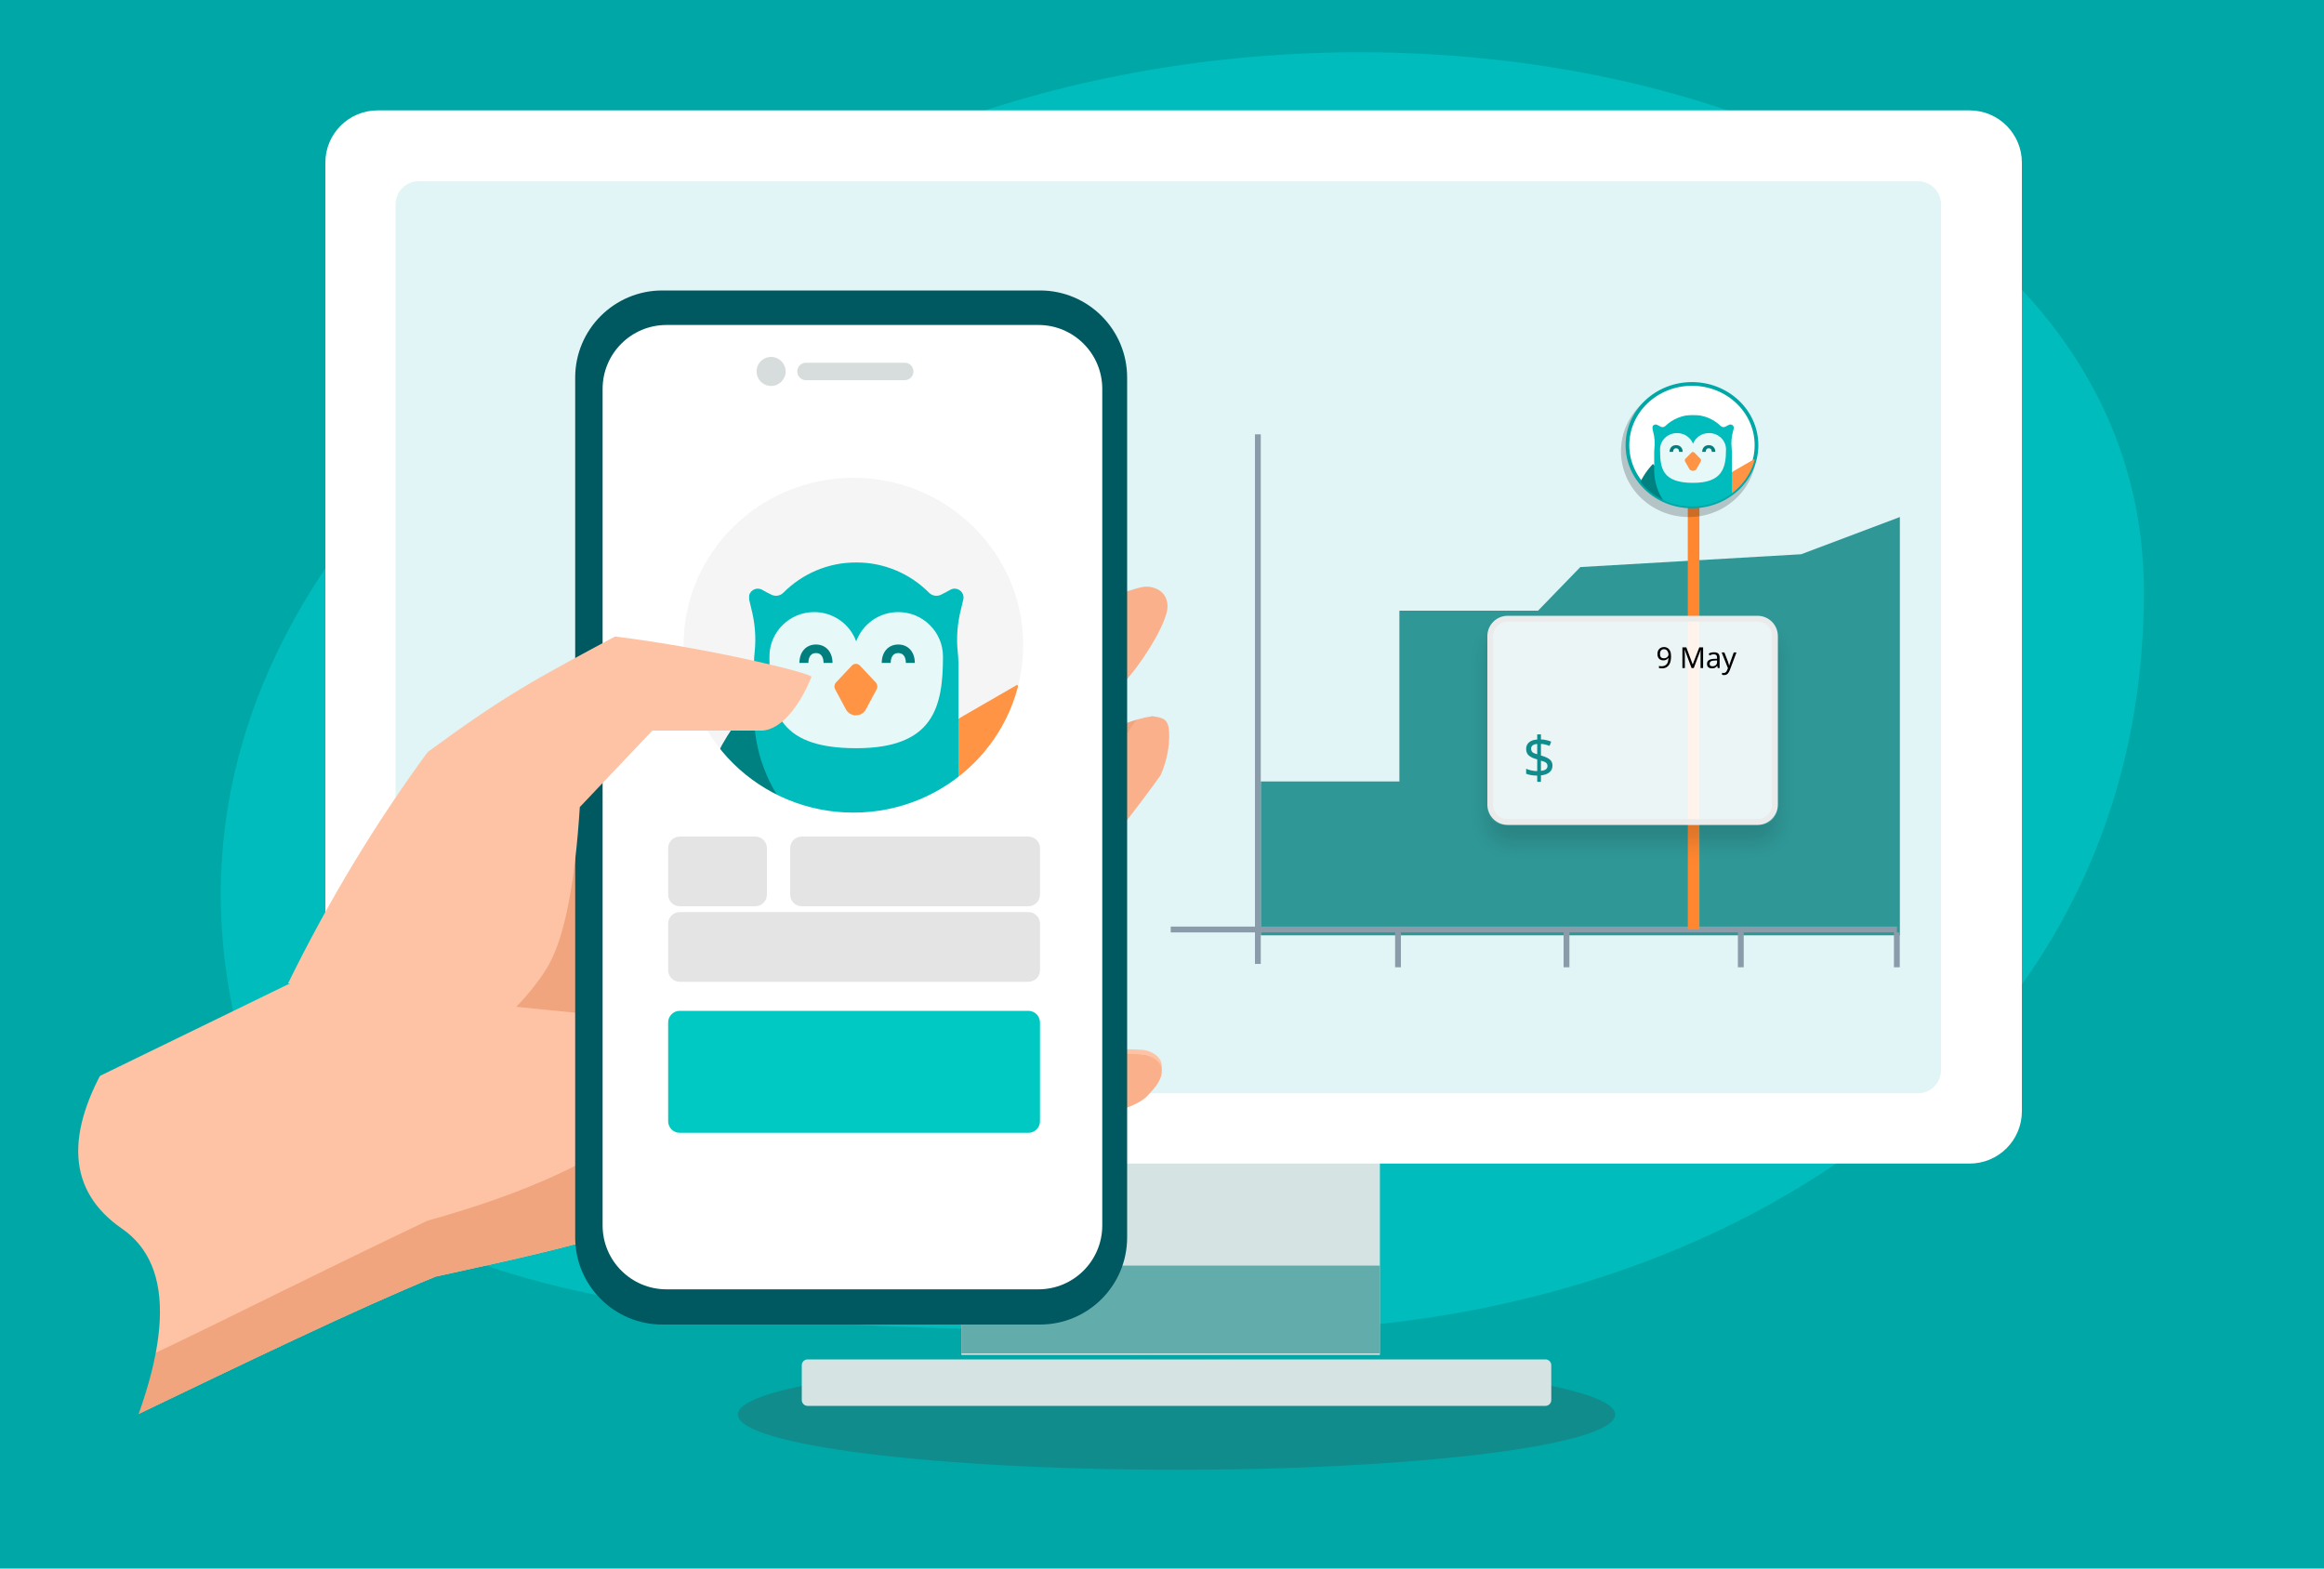
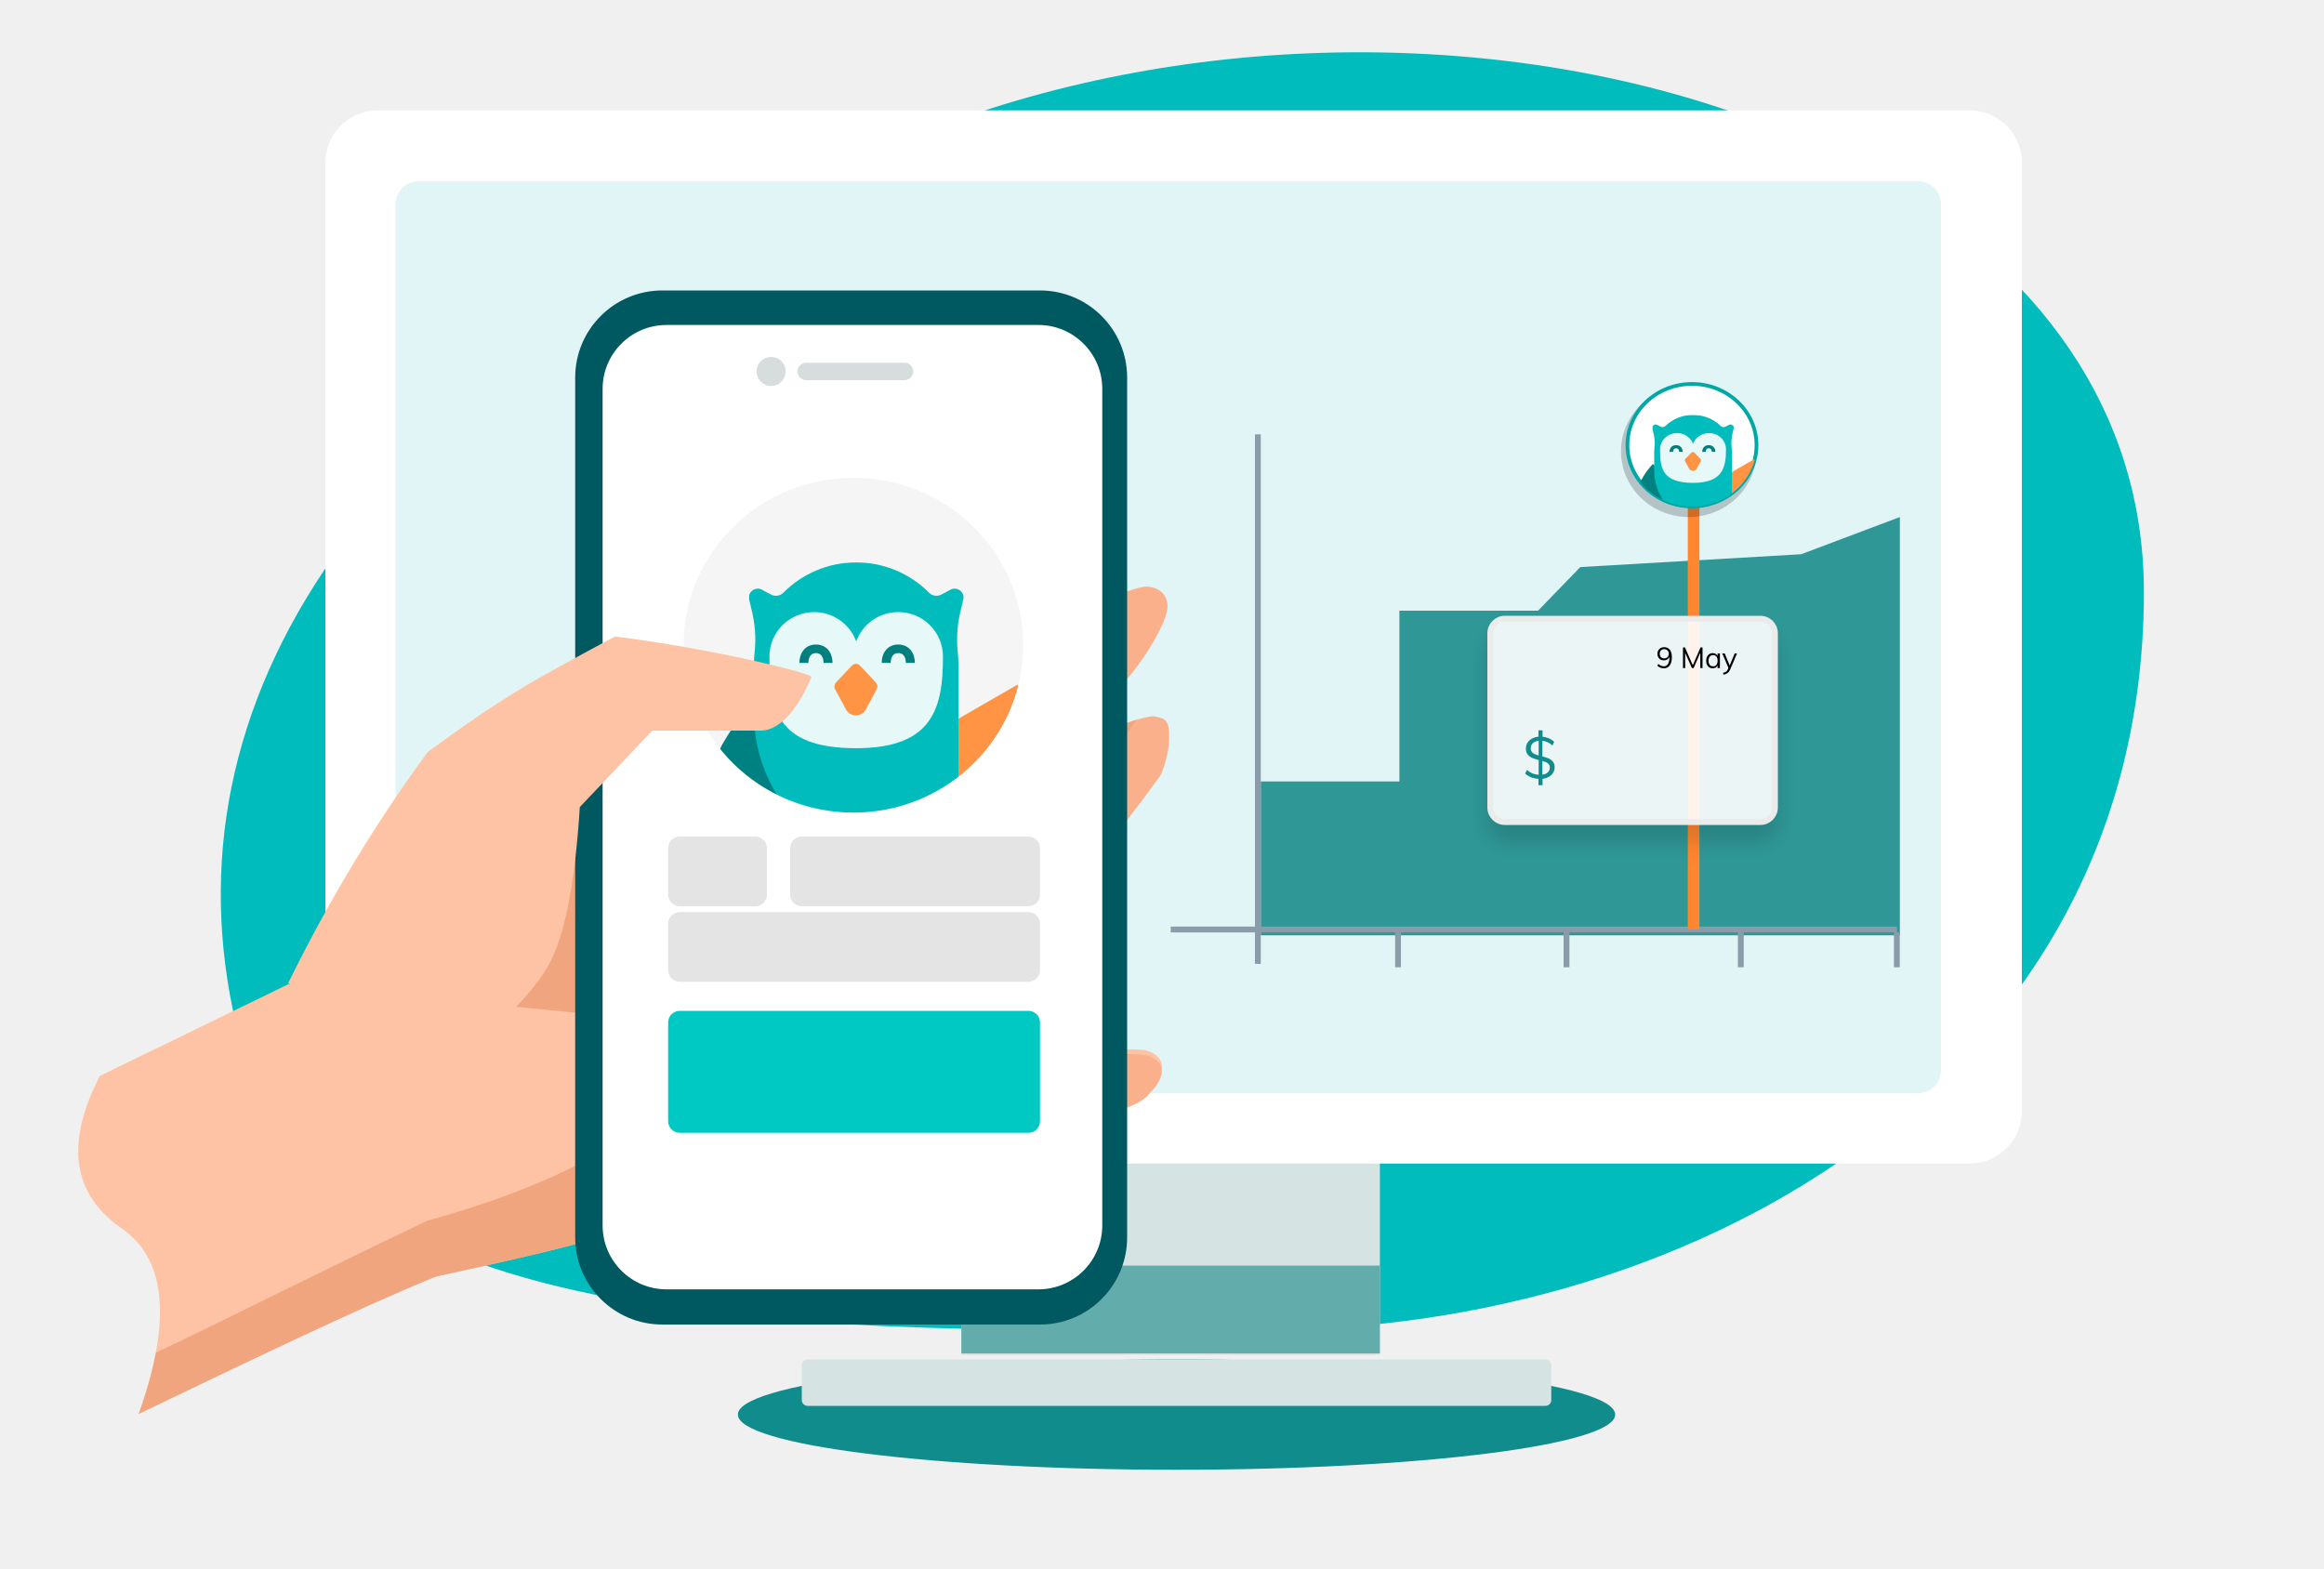
<svg xmlns="http://www.w3.org/2000/svg" xmlns:xlink="http://www.w3.org/1999/xlink" width="400" height="270" viewBox="0 0 400 270">
  <defs>
    <path id="a" d="M8 0h202l-9 219H6c10.667-22.547 11.333-37.047 2-43.5-9.333-6.453-10-16.287-2-29.5L8 0z" />
    <path id="c" d="M21.47 90.24c5.424 0 60.771-28.816 87.509-39.71 28.533-6.234 37.278-8.25 59.88-20.339 37.6-5.463 59.097-7.252 62.798-11.838 4.252-4.233 1.716-6.112-.299-6.739-1.343-.418-10.725-.247-28.145.513L83.676.175 0 40.905c5.739 15.877 10.151 27.901 13.238 36.07 4.63 12.254 6.556 13.266 8.232 13.266z" />
    <ellipse id="e" cx="29.226" cy="28.815" rx="29.226" ry="28.815" />
    <path id="g" d="M0 0h41.431v53.513H0z" />
    <ellipse id="i" cx="11.106" cy="10.541" rx="11.106" ry="10.541" />
    <path id="k" d="M0 0h15.744v19.577H0z" />
-     <rect id="n" width="50" height="36" x="256" y="106" rx="3" />
+     <path id="n" d="M259 106h44a3 3 0 0 1 3 3v30a3 3 0 0 1-3 3h-44a3 3 0 0 1-3-3v-30a3 3 0 0 1 3-3z" />
    <filter id="m" width="130%" height="141.7%" x="-15%" y="-12.5%" filterUnits="objectBoundingBox">
      <feOffset dy="3" in="SourceAlpha" result="shadowOffsetOuter1" />
      <feGaussianBlur in="shadowOffsetOuter1" result="shadowBlurOuter1" stdDeviation="2" />
      <feComposite in="shadowBlurOuter1" in2="SourceAlpha" operator="out" result="shadowBlurOuter1" />
      <feColorMatrix in="shadowBlurOuter1" values="0 0 0 0 0 0 0 0 0 0 0 0 0 0 0 0 0 0 0.143 0" />
    </filter>
  </defs>
  <g fill="none" fill-rule="evenodd">
-     <path fill="#00A7A7" d="M0 0h400v270H0z" />
    <ellipse cx="202.5" cy="243.5" fill="#118C8C" rx="75.5" ry="9.5" />
    <path fill="#00BCBC" d="M217.081 228.977c-75.436 0-163.413 2.775-176.406-52.444C27.682 121.313 61.62 66.38 151.116 26.099 240.612-14.181 369 18.952 369 101.874c0 82.921-76.483 127.103-151.919 127.103z" />
    <g transform="translate(56 19)">
      <path fill="#D5E3E3" d="M109.466 214.226h72.037v-39.31h-72.037z" />
      <path fill="#63ACAC" d="M109.466 213.974h72.037v-15.12h-72.037z" />
-       <rect width="292" height="181.292" fill="#FFF" rx="9" />
-       <rect width="266" height="157" x="12.088" y="12.191" fill="#E1F4F6" rx="4" />
+       <path fill="#FFF" d="M9 0h274a9 9 0 0 1 9 9v163.292a9 9 0 0 1-9 9H9a9 9 0 0 1-9-9V9a9 9 0 0 1 9-9z" />
+       <path fill="#E1F4F6" d="M16.087 12.19h258a4 4 0 0 1 4 4v149a4 4 0 0 1-4 4h-258a4 4 0 0 1-4-4v-149a4 4 0 0 1 4-4z" />
      <rect width="129" height="8" x="82" y="215" fill="#D5E3E3" rx="1" />
    </g>
    <g transform="translate(13 36)">
      <mask id="b" fill="#fff">
        <use xlink:href="#a" />
      </mask>
      <g mask="url(#b)">
        <path fill="#F0A57E" d="M94.203 94.504l18.638 6.037-9.319 47.081c-28.626 1.885-42.939 1.885-42.939 0 0-1.884 5.04-16.495 15.12-43.832l18.5-9.286z" />
        <path fill="#FFDBC8" d="M112.512 77.55v3.143c1.738.74 4.288.876 6.52 1.003 1.488.084 3.846-.25 7.075-1.003l-13.595-3.144z" />
        <g transform="translate(-47 133.218)">
          <mask id="d" fill="#fff">
            <use xlink:href="#c" />
          </mask>
          <use fill="#FEC3A4" xlink:href="#c" />
          <path fill="#F0A57E" d="M21.47 91.109s14.806-5.05 32.112-13.064c19.063-8.827 41.382-20.937 55.397-26.646 28.533-6.235 37.278-8.251 59.88-20.34 37.6-5.463 59.097-7.252 62.798-11.838 4.252-4.233 1.716-6.112-.299-6.739-1.343-.417-10.725-.246-28.145.513-9.991-.342-24.713-1.814-44.165-4.416-8.292 10.642-16.044 22.48-51.465 32.323-39.686 18.925-47.175 24.06-89.338 41.363-6.143 3.581 3.225 8.844 3.225 8.844z" mask="url(#d)" />
        </g>
        <path fill="#FAB08A" d="M160.318 158.898c13.953-2.058 22.178-3.782 24.339-6.459 4.252-4.233 1.716-6.112-.299-6.738-1.147-.357-8.16-.284-21.037.218-2.199.086-5.452 9.197-3.003 12.98zM164.72 122.435c6.354-3.369 20.041-22.174 22.028-24.978 1.41-3.132 1.658-6.283 1.41-8.098-.25-1.814-1.41-1.814-2.806-2.087-3.6.584-6.57 1.933-8.914 4.05-9.657 19.644-13.564 30.016-11.719 31.113z" />
        <path fill="#F0A57E" d="M164.72 122.435c3.031-1.607 7.731-6.727 12.034-11.948-4.422-6.986 3.714-19.731 5.857-22.586-1.597.485-5.926 1.952-12.987 4.402-5.115 18.99-6.75 29.035-4.905 30.132z" />
        <path fill="#FAB08A" d="M170.45 89.355c0 .943 7.533-4.882 10.926-8.924 3.22-3.835 6.575-9.671 6.575-12.032 0-2.36-1.872-3.416-3.67-3.416-1.574 0-6.846 1.976-15.816 5.93-.77 12.295-.108 18.442 1.984 18.442z" />
        <path fill="#F0A57E" d="M170.45 89.355c0 .716 4.338-2.466 7.913-5.81-.678-7.358.267-15.485.267-16.826-1.067.234-4.455 1.632-10.165 4.193-.41 6.411-.514 10.563-.31 12.455.539 5.008 2.294 6.09 2.294 5.988z" />
        <path fill="#FAB08A" d="M154.804 37.739c3.798-3.153 6.623-4.729 8.476-4.729 2.779 0 4.583.836 5.943 3.059.908 1.482.723 3.8-.553 6.953l-13.866-5.283z" />
        <path fill="#F0A57E" d="M154.804 37.739c1.577-1.255 2.708-2.113 3.394-2.574 3.1 1.13 8.306 3.078 11.426 4.776-.118.612-.436 1.64-.954 3.08l-13.866-5.282z" />
        <g>
-           <g transform="rotate(-3 303.037 -1449.133)">
-             <path fill="#005960" d="M24.702 1.421l64.911 3.402c8.273.433 14.628 7.491 14.195 15.764l-7.746 147.798c-.434 8.272-7.492 14.628-15.764 14.194l-64.911-3.402c-8.273-.433-14.628-7.491-14.195-15.764L8.938 15.615C9.372 7.343 16.43.987 24.702 1.421z" />
-             <rect width="86" height="166" x="9.722" y="8.951" fill="#FFF" rx="11" transform="rotate(3 52.722 91.951)" />
-             <circle cx="42.667" cy="16.321" r="2.5" fill="#D7DDDC" transform="rotate(3 42.667 16.321)" />
-             <rect width="20" height="3" x="47.147" y="15.58" fill="#D7DDDC" rx="1.5" transform="rotate(3 57.147 17.08)" />
+           <g transform="rotate(-3 321.63 -1468.727)">
+             <path fill="#005960" d="M23.702.421l64.911 3.402c8.273.433 14.628 7.491 14.195 15.764l-7.746 147.798c-.434 8.272-7.492 14.628-15.764 14.194l-64.911-3.402c-8.273-.433-14.628-7.491-14.195-15.764L7.938 14.615C8.372 6.343 15.43-.013 23.702.421z" />
+             <path fill="#FFF" d="M24.11 6.39l63.913 3.35c6.066.318 10.727 5.494 10.409 11.56l-7.537 143.803c-.318 6.067-5.493 10.727-11.56 10.41l-63.913-3.35c-6.066-.318-10.727-5.494-10.409-11.56L12.55 16.8c.318-6.067 5.493-10.728 11.56-10.41z" />
+             <circle cx="41.667" cy="15.321" r="2.5" fill="#D7DDDC" transform="rotate(3 41.667 15.321)" />
+             <path fill="#D7DDDC" d="M47.737 14.138l16.977.89a1.5 1.5 0 0 1-.157 2.995l-16.977-.89a1.5 1.5 0 0 1 .157-2.995z" />
          </g>
        </g>
        <g>
          <g transform="translate(104.66 46.246)">
            <mask id="f" fill="#fff">
              <use xlink:href="#e" />
            </mask>
            <use fill="#F5F5F5" xlink:href="#e" />
            <g mask="url(#f)">
              <path fill="#008181" d="M11.986 38.642L63.515 90.17c-14.333 13.507-36.867 13.287-50.842-.688C-1.3 75.51-1.52 52.975 11.986 38.642z" />
              <path fill="#FF9445" d="M29.075 51.994l28.358-16.373c4.175 7.736 1.433 17.454-6.263 21.898-7.696 4.443-17.483 1.958-22.095-5.525z" />
              <g transform="translate(11.241 14.566)">
                <mask id="h" fill="#fff">
                  <use xlink:href="#g" />
                </mask>
                <path fill="#00BCBC" d="M36.058 50.663V17.408c0-.643-.036-1.277-.105-1.902-.286-2.579-.054-5.18.607-7.69.123-.467.236-.952.343-1.455.274-1.293-1.118-2.296-2.273-1.633-.517.298-1.056.586-1.594.843a1.778 1.778 0 0 1-2.03-.354A17.622 17.622 0 0 0 18.466 0C13.562 0 9.123 2 5.929 5.216a1.778 1.778 0 0 1-2.03.353 23.802 23.802 0 0 1-1.59-.84C1.152 4.064-.24 5.067.034 6.36c.106.5.218.98.34 1.445.66 2.51.894 5.11.606 7.69-.07.627-.106 1.265-.106 1.912v8.618c0 10.954 6.626 20.4 16.116 24.637H4.374 41.43h-5.373z" mask="url(#h)" />
              </g>
              <path fill="#FFF" d="M36.946 23.115a7.698 7.698 0 0 0-7.238 5.045 7.697 7.697 0 0 0-7.237-5.045c-4.251 0-7.697 3.427-7.697 7.655 0 8.713.845 15.777 14.934 15.777 13.307 0 14.935-7.064 14.935-15.777 0-4.228-3.447-7.655-7.697-7.655" opacity=".901" />
            </g>
          </g>
          <path fill="#FF9445" d="M136.033 86.108l1.854-3.452a1.03 1.03 0 0 0-.148-1.182l-2.729-2.903a.952.952 0 0 0-1.388 0l-2.73 2.903a1.03 1.03 0 0 0-.148 1.182l1.854 3.452c.736 1.371 2.7 1.371 3.435 0" />
          <g fill="#007F7E">
            <path d="M144.456 78.114h-1.539c0-.51-.127-1.696-1.308-1.696-1.18 0-1.308 1.186-1.308 1.696h-1.539c0-1.896 1.145-3.17 2.847-3.17 1.703 0 2.847 1.274 2.847 3.17M130.29 78.114h-1.54c0-.51-.126-1.696-1.307-1.696-1.18 0-1.308 1.186-1.308 1.696h-1.54c0-1.896 1.145-3.17 2.848-3.17 1.703 0 2.847 1.274 2.847 3.17" />
          </g>
-           <g transform="translate(102 108)">
-             <rect width="43" height="12" x="21" fill="#E4E4E4" rx="2" />
-             <rect width="17" height="12" fill="#E4E4E4" rx="2" />
-             <rect width="64" height="21" y="30" fill="#00C9C3" rx="2" />
-             <rect width="64" height="12" y="13" fill="#E4E4E4" rx="2" />
+           <g>
+             <path fill="#E4E4E4" d="M125 108h39a2 2 0 0 1 2 2v8a2 2 0 0 1-2 2h-39a2 2 0 0 1-2-2v-8a2 2 0 0 1 2-2zM104 108h13a2 2 0 0 1 2 2v8a2 2 0 0 1-2 2h-13a2 2 0 0 1-2-2v-8a2 2 0 0 1 2-2z" />
+             <path fill="#00C9C3" d="M104 138h60a2 2 0 0 1 2 2v17a2 2 0 0 1-2 2h-60a2 2 0 0 1-2-2v-17a2 2 0 0 1 2-2z" />
+             <path fill="#E4E4E4" d="M104 121h60a2 2 0 0 1 2 2v8a2 2 0 0 1-2 2h-60a2 2 0 0 1-2-2v-8a2 2 0 0 1 2-2z" />
          </g>
        </g>
        <path fill="#FEC3A4" d="M67.883 145.424c0-1.104 9.799-8.316 13.734-15.663 2.623-4.899 4.35-13.845 5.18-26.84l12.478-13.158h18.716c3.457 0 6.671-4.436 8.438-8.7.077-.187.077 0 .224-.56.146-.56-16.964-4.846-33.796-6.94-13.835 7.435-18.722 9.974-32.242 19.883-9.048 12.344-17.059 25.62-24.034 39.826 20.868 8.837 31.302 12.888 31.302 12.152z" />
      </g>
    </g>
    <path fill="#2F9897" fill-rule="nonzero" d="M217 134.517h23.86v-29.395h23.86l7.28-7.51 38.015-2.208L327 89v72H217z" />
    <path stroke="#8A9BA9" stroke-linecap="square" d="M202 160h124M240.621 161v5M269.622 160.5v5.5M299.621 161v5M326.48 161v5M216.5 75.263v90.161" />
    <g>
-       <path fill-rule="nonzero" stroke="#FF872F" stroke-width="2" d="M291.5 84v76.005" />
+       <path stroke="#FF872F" stroke-width="2" d="M291.5 84v76.005" />
      <g transform="translate(279 66)">
        <ellipse cx="11.667" cy="11.68" fill="#000" opacity=".2" rx="11.667" ry="11.32" />
        <g transform="translate(1.111 .09)">
          <mask id="j" fill="#fff">
            <use xlink:href="#i" />
          </mask>
          <use fill="#FFF" stroke="#00A7A7" stroke-width=".637" xlink:href="#i" />
          <g mask="url(#j)">
            <path fill="#008181" d="M4.377 13.771l19.582 19.582c-5.25 4.935-13.655 4.693-18.965-.617-5.31-5.31-5.552-13.716-.617-18.965z" />
            <path fill="#FF9445" d="M11.105 19.137l10.777-6.222c1.524 2.832.432 6.439-2.493 8.127-2.924 1.689-6.594.831-8.284-1.905z" />
            <g transform="translate(4.272 5.329)">
              <mask id="l" fill="#fff">
                <use xlink:href="#k" />
              </mask>
              <path fill="#00BCBC" d="M13.703 18.534V6.368c0-.235-.014-.467-.04-.695a7.426 7.426 0 0 1 .23-2.814c.047-.17.09-.348.13-.532.105-.473-.424-.84-.863-.597a9.145 9.145 0 0 1-.606.308.695.695 0 0 1-.771-.13A6.828 6.828 0 0 0 7.018 0a6.83 6.83 0 0 0-4.765 1.908.695.695 0 0 1-.772.13 9.171 9.171 0 0 1-.604-.308c-.439-.243-.968.124-.864.597.04.183.083.359.13.529.25.918.34 1.87.23 2.813-.027.23-.04.463-.04.7V9.52c0 4.007 2.517 7.463 6.124 9.013H1.662h14.082-2.041z" mask="url(#l)" />
            </g>
            <path fill="#FFF" d="M14.04 8.456c-1.265 0-2.343.77-2.75 1.846-.408-1.077-1.486-1.846-2.75-1.846-1.616 0-2.926 1.254-2.926 2.8 0 3.188.322 5.772 5.676 5.772 5.056 0 5.675-2.584 5.675-5.771 0-1.547-1.31-2.8-2.925-2.8" opacity=".901" />
          </g>
        </g>
        <path fill="#FF9445" d="M13.033 14.673l.705-1.263a.366.366 0 0 0-.057-.432l-1.037-1.063a.372.372 0 0 0-.527 0l-1.037 1.063a.366.366 0 0 0-.057.432l.705 1.263c.28.501 1.026.501 1.305 0" />
        <g fill="#007F7E">
          <path d="M16.237 11.785h-.61c0-.187-.05-.62-.52-.62-.468 0-.518.433-.518.62h-.61c0-.694.453-1.16 1.129-1.16.675 0 1.13.466 1.13 1.16M10.617 11.785h-.611c0-.187-.05-.62-.519-.62-.468 0-.519.433-.519.62h-.61c0-.694.453-1.16 1.129-1.16.676 0 1.13.466 1.13 1.16" />
        </g>
      </g>
    </g>
    <g>
      <use fill="#000" filter="url(#m)" xlink:href="#n" />
-       <rect width="49" height="35" x="256.5" y="106.5" fill="#FFF" fill-opacity=".9" stroke="#EBEBEB" stroke-linejoin="square" rx="3" />
+       <path fill="#FFF" fill-opacity=".9" stroke="#EBEBEB" stroke-linejoin="square" d="M259 106.5a2.5 2.5 0 0 0-2.5 2.5v30a2.5 2.5 0 0 0 2.5 2.5h44a2.5 2.5 0 0 0 2.5-2.5v-30a2.5 2.5 0 0 0-2.5-2.5h-44z" />
    </g>
-     <text fill="#000" font-family="Muli-Regular, Muli" font-size="5" letter-spacing="-.05">
-       <tspan x="285.022" y="115">9 May </tspan>
-     </text>
-     <text fill="#118C8C" font-family="Muli-Regular, Muli" font-size="10" letter-spacing="-.1">
-       <tspan x="262.05" y="134">$</tspan>
-     </text>
+     <path fill="#000" fill-rule="nonzero" d="M286.413 111.4c.43 0 .761.15.995.45.233.3.35.727.35 1.28 0 .603-.121 1.072-.363 1.407-.242.336-.58.503-1.012.503a1.62 1.62 0 0 1-.598-.115 1.62 1.62 0 0 1-.518-.325l.16-.315c.17.143.332.248.486.313.153.064.308.097.464.097.307 0 .545-.137.713-.41.168-.273.252-.657.252-1.15v-.065a.925.925 0 0 1-.375.443 1.1 1.1 0 0 1-.594.162 1.14 1.14 0 0 1-.575-.142 1.001 1.001 0 0 1-.39-.4 1.21 1.21 0 0 1-.14-.588c0-.22.049-.417.147-.59.098-.173.234-.31.407-.407.174-.099.37-.148.59-.148zm.024 1.93a.771.771 0 0 0 .57-.22.771.771 0 0 0 .22-.57.778.778 0 0 0-.22-.575.778.778 0 0 0-.575-.22.73.73 0 0 0-.55.218c-.14.145-.21.337-.21.577 0 .237.07.427.21.572.14.146.325.218.555.218zm6.255-1.89h.34V115h-.38v-2.645L291.498 115h-.29l-1.166-2.625.006 2.625h-.38v-3.56h.34l1.35 3.07 1.334-3.07zm3.335 1.045V115h-.4v-.455a.797.797 0 0 1-.332.362c-.148.086-.32.128-.518.128-.223 0-.419-.053-.587-.16a1.049 1.049 0 0 1-.39-.453 1.589 1.589 0 0 1-.137-.682c0-.26.046-.49.14-.688.093-.198.224-.352.392-.462a1.04 1.04 0 0 1 .582-.165c.197 0 .369.043.516.13a.846.846 0 0 1 .334.365v-.435h.4zm-1.17 2.215c.247 0 .437-.084.57-.252.134-.169.2-.408.2-.718s-.066-.548-.2-.715c-.133-.167-.323-.25-.57-.25-.246 0-.439.086-.577.257-.138.172-.207.411-.207.718s.068.543.204.71c.137.167.33.25.58.25zm4.115-2.215l-1.174 2.745c-.124.287-.279.497-.466.63a1.696 1.696 0 0 1-.69.275l-.084-.315c.236-.053.415-.124.537-.212a.965.965 0 0 0 .302-.408l.1-.225-1.065-2.49h.425l.85 2.075.86-2.075h.406z" />
+     <path fill="#118C8C" fill-rule="nonzero" d="M267.58 132.07c0 .533-.19.98-.57 1.34-.38.36-.883.577-1.51.65v1.1h-.7v-1.09a4.114 4.114 0 0 1-1.275-.27 3.21 3.21 0 0 1-1.025-.64l.31-.63c.32.273.642.477.965.61.323.133.675.21 1.055.23v-2.54c-.46-.12-.84-.247-1.14-.38a1.97 1.97 0 0 1-.755-.585c-.203-.257-.305-.595-.305-1.015 0-.367.092-.697.275-.99.183-.293.438-.532.765-.715a2.82 2.82 0 0 1 1.13-.335v-1.09h.7v1.1a3.48 3.48 0 0 1 1.105.28c.35.153.648.353.895.6l-.31.63a2.884 2.884 0 0 0-1.72-.81v2.69c.44.107.805.223 1.095.35.29.127.532.312.725.555.193.243.29.562.29.955zm-4.11-3.25c0 .34.117.6.35.78.233.18.57.33 1.01.45v-2.53c-.427.04-.76.175-1 .405-.24.23-.36.528-.36.895zm2 4.53c.407-.053.722-.188.945-.405.223-.217.335-.502.335-.855 0-.293-.11-.522-.33-.685-.22-.163-.537-.302-.95-.415v2.36z" />
  </g>
</svg>
